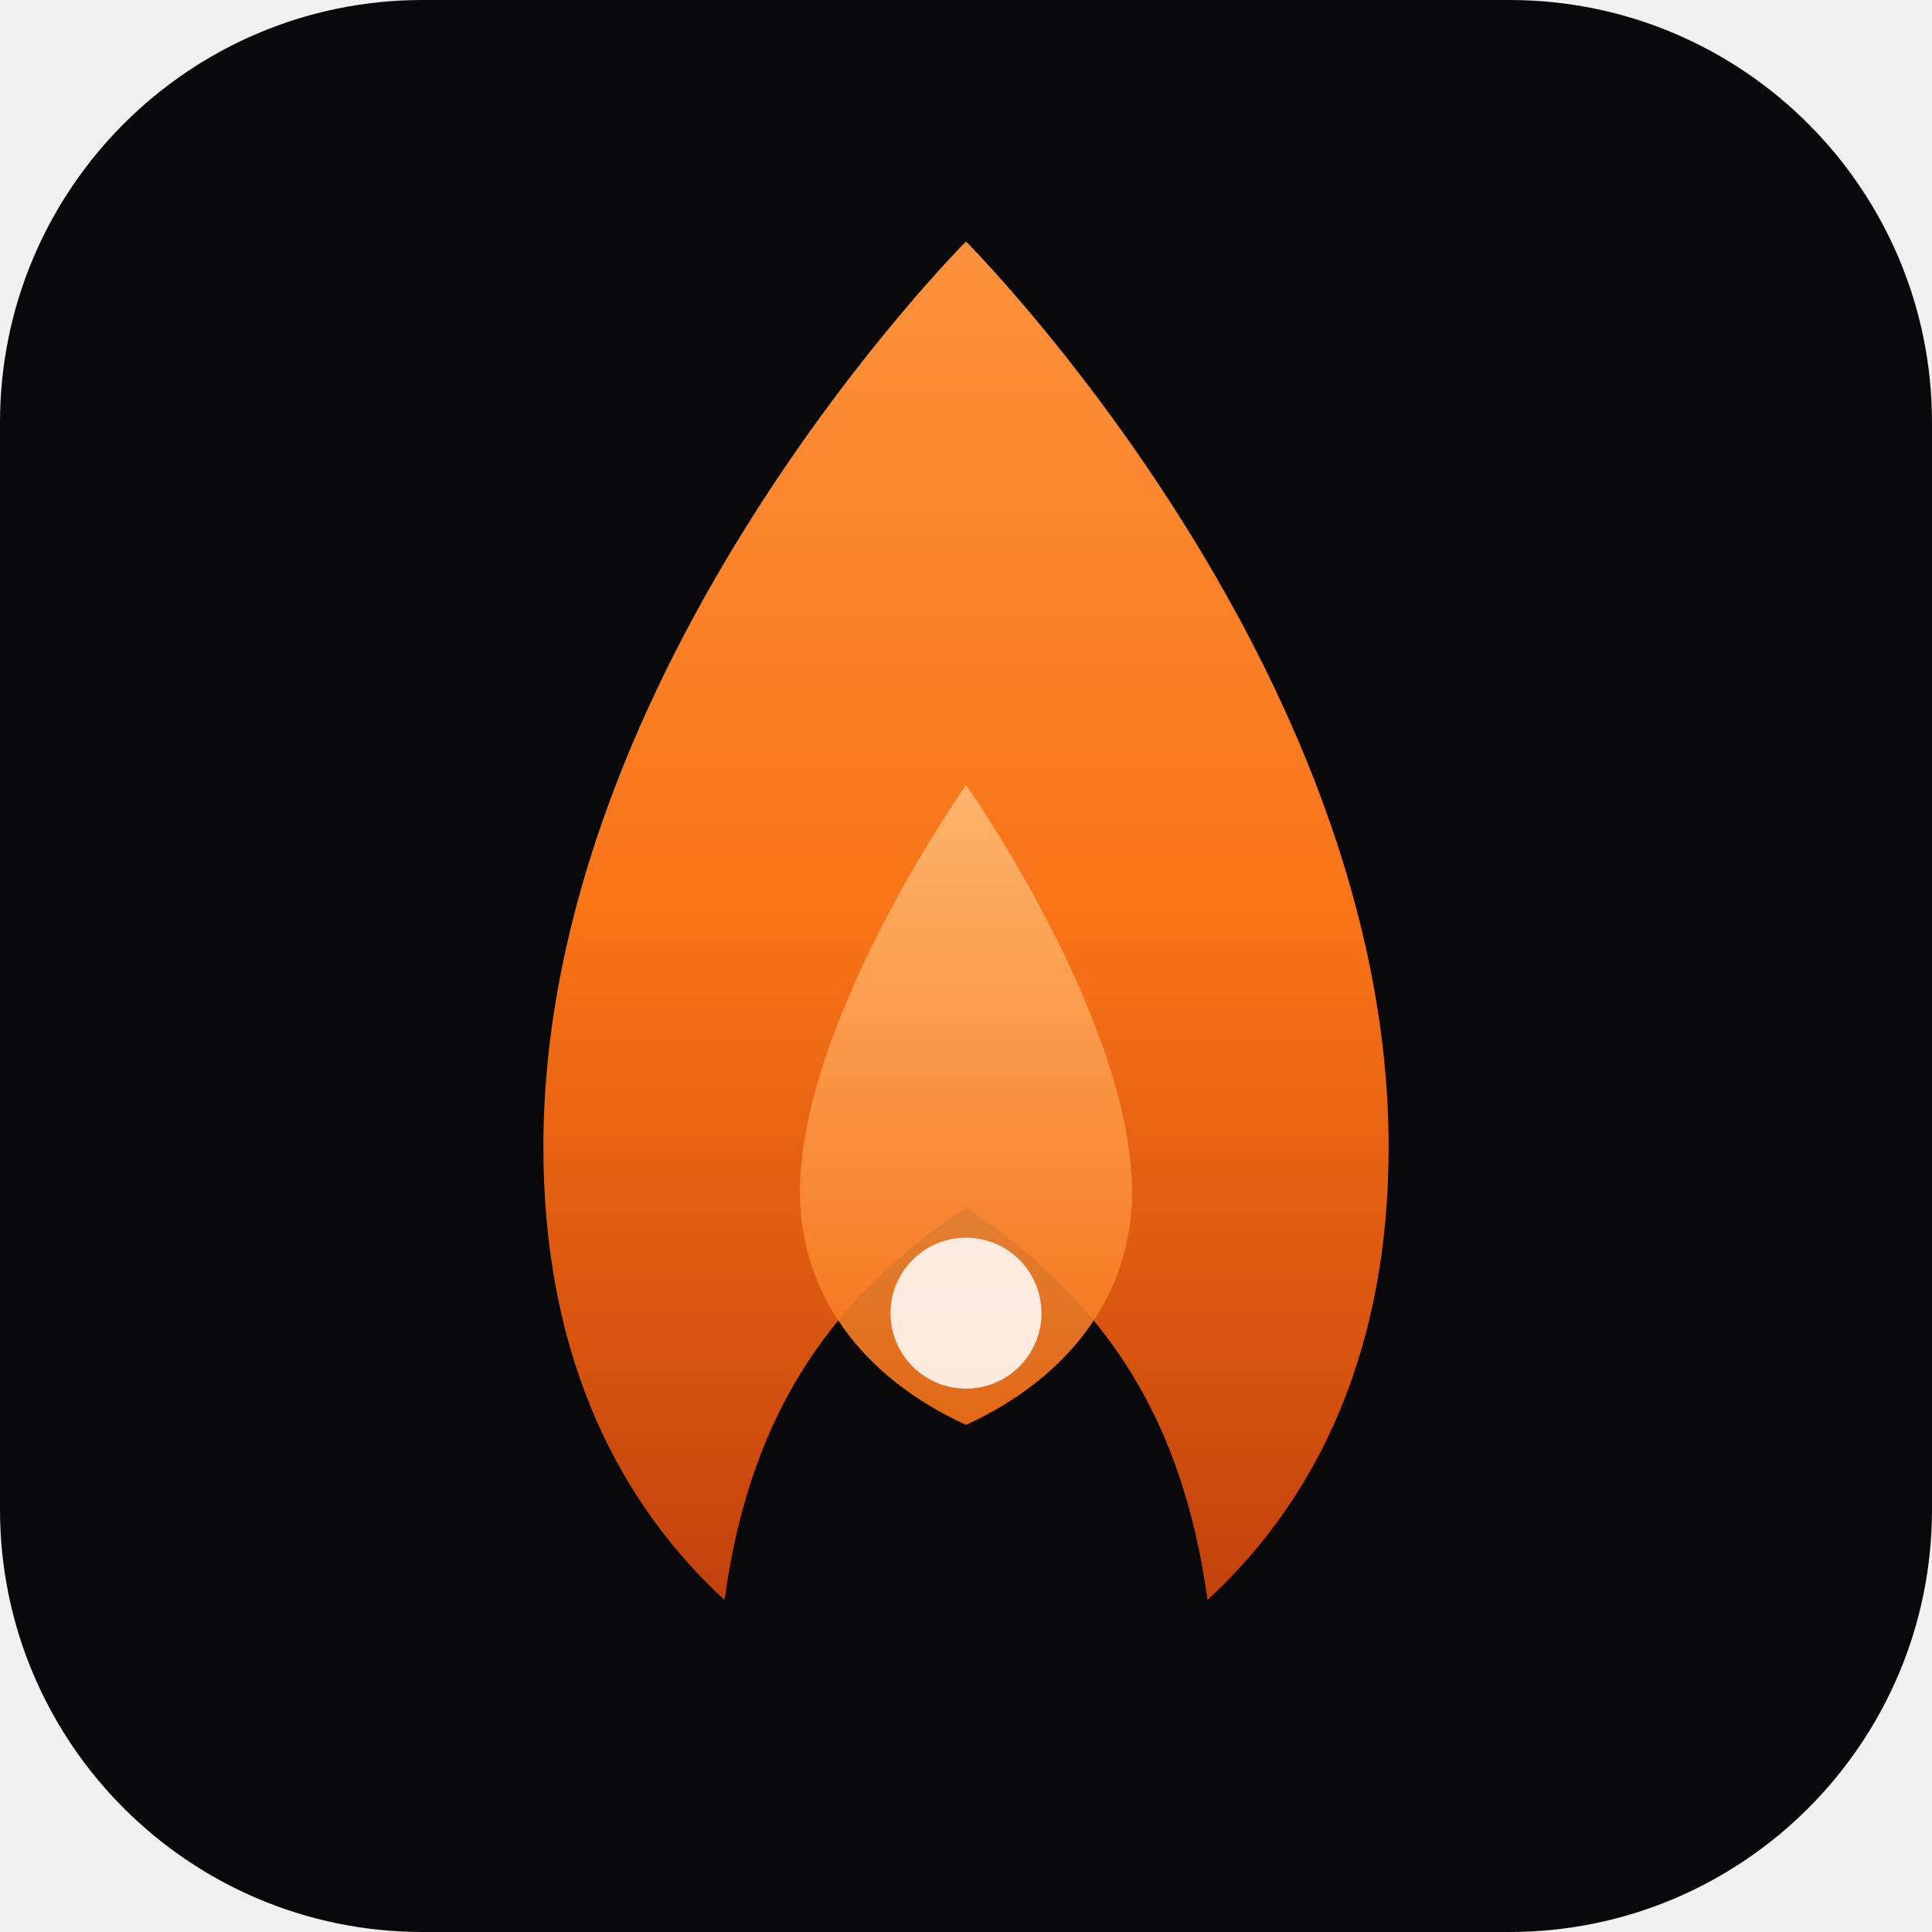
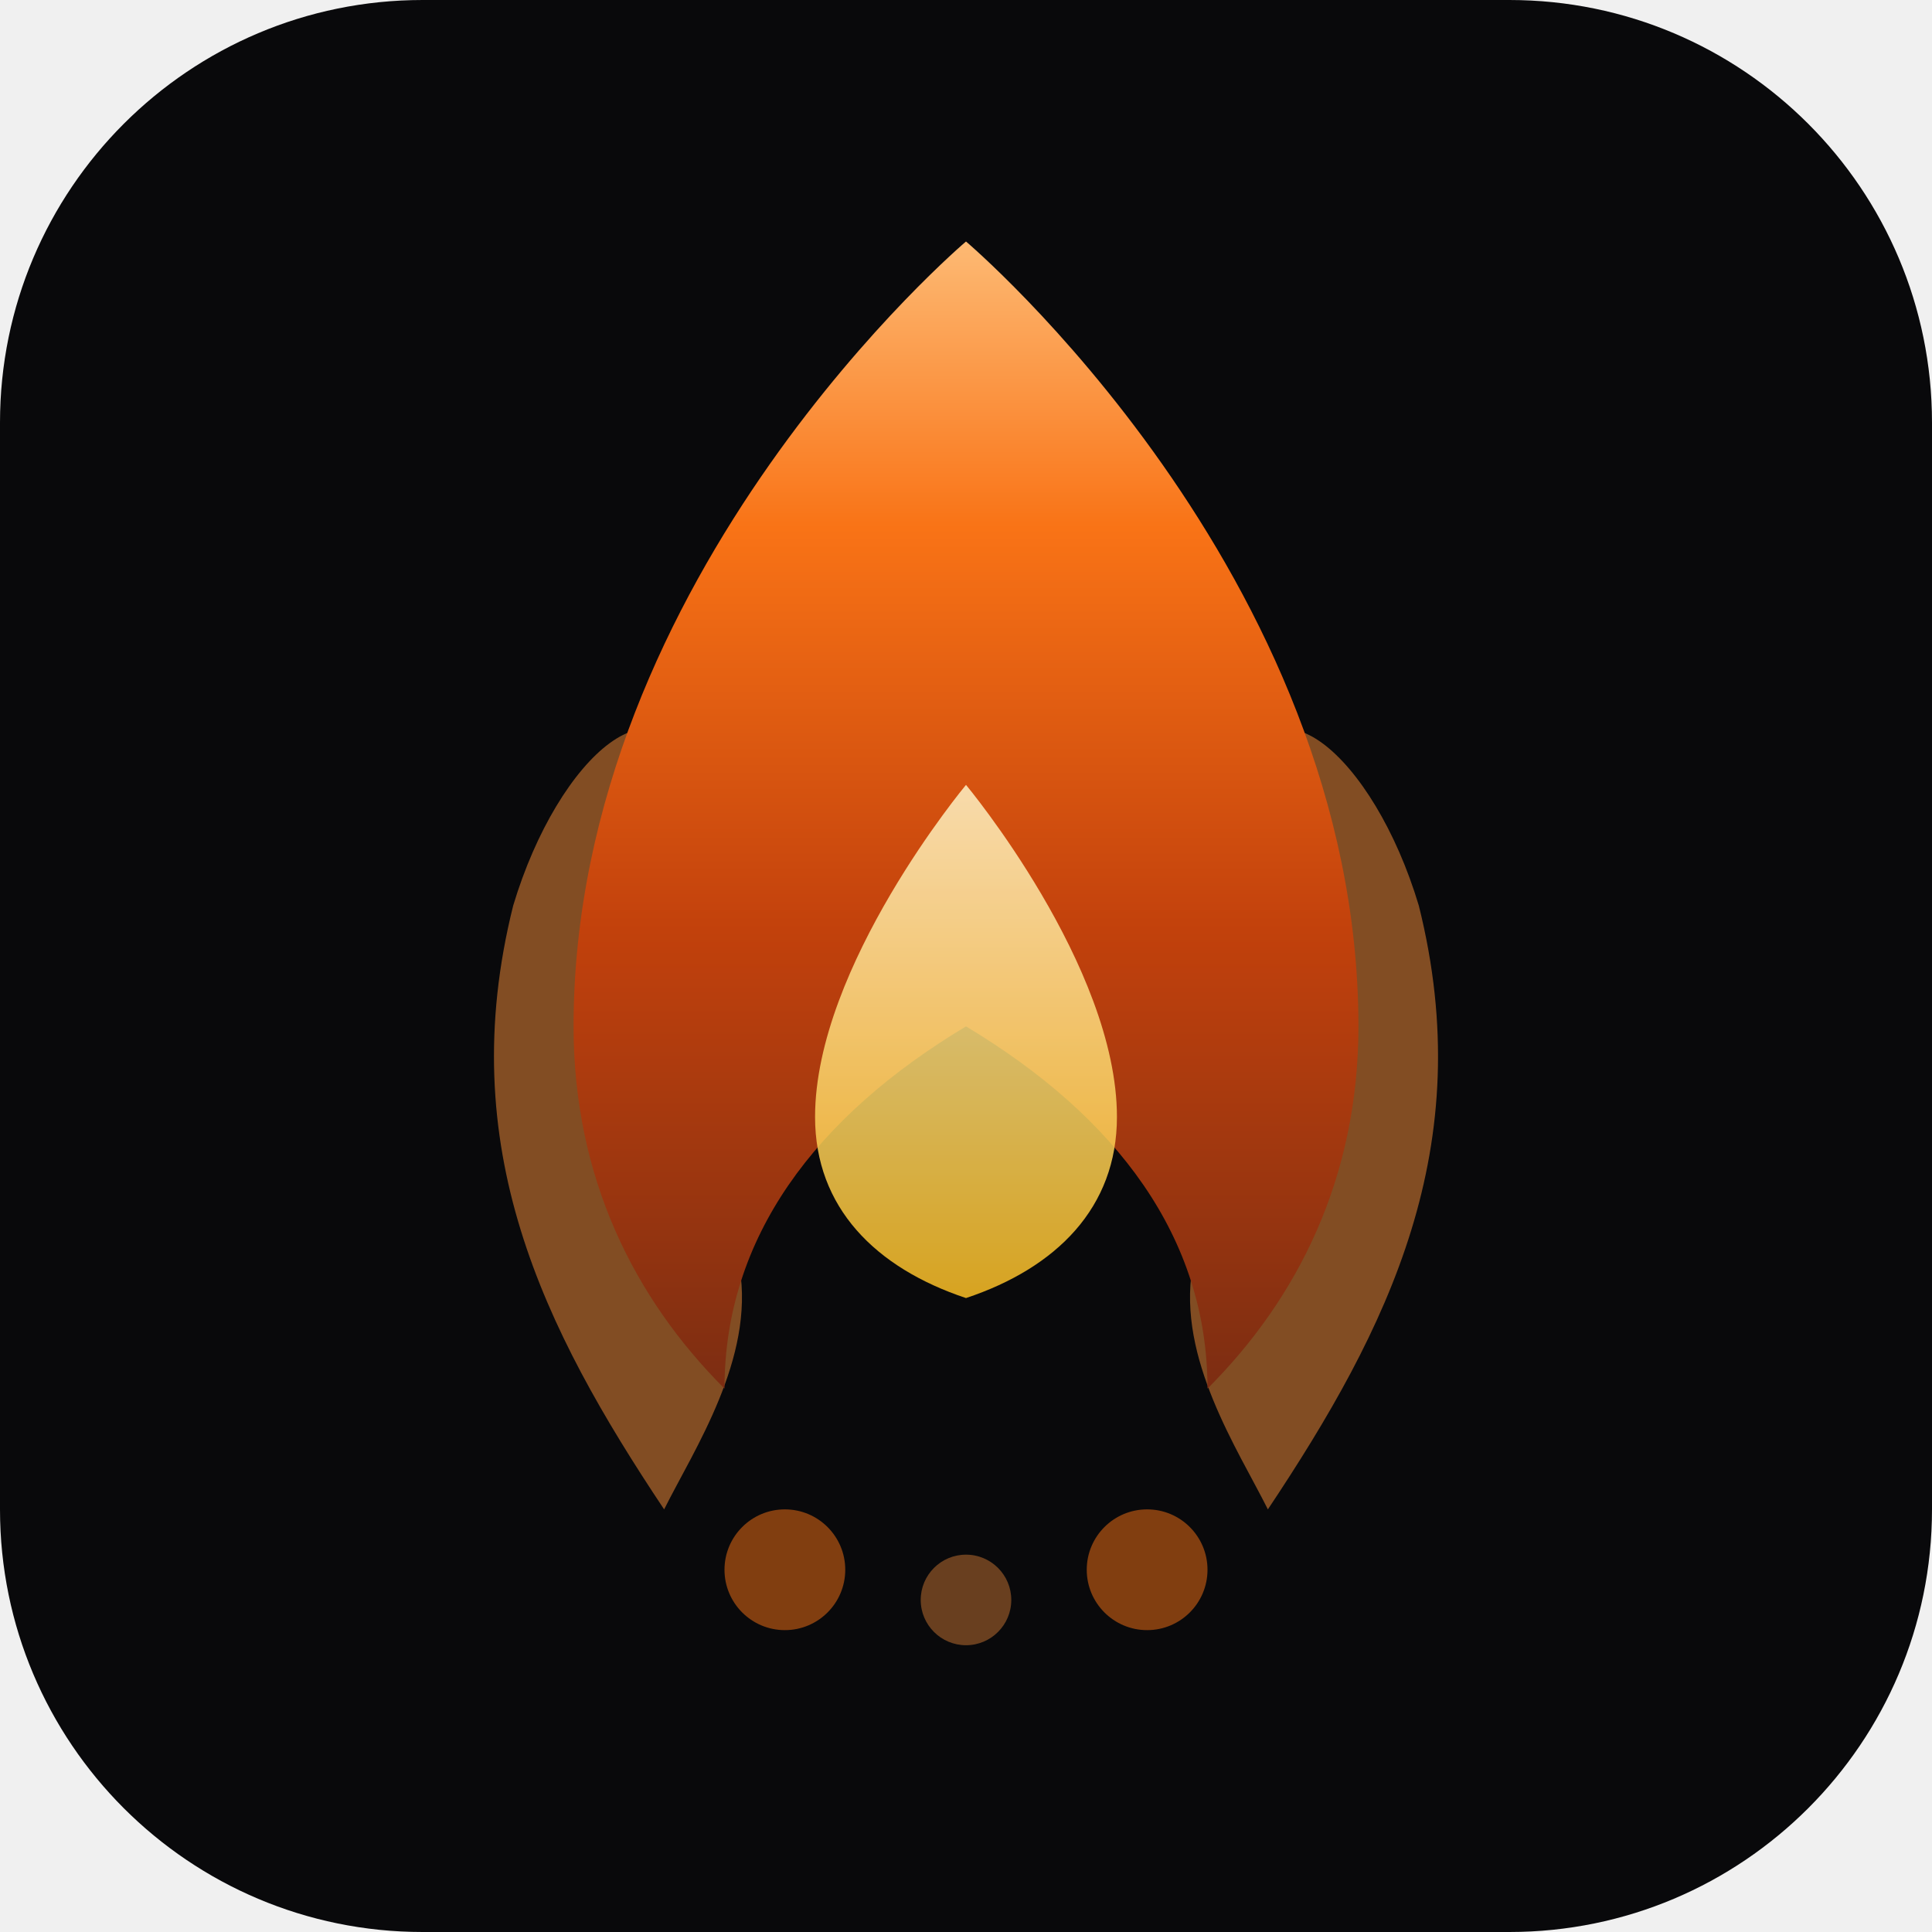
<svg xmlns="http://www.w3.org/2000/svg" viewBox="0 0 64 64" fill="none">
  <defs>
-     <linearGradient id="fg" x1="0.5" y1="1" x2="0.5" y2="0">
-       <stop offset="0%" stop-color="#c2410c" />
-       <stop offset="50%" stop-color="#f97316" />
-       <stop offset="100%" stop-color="#fb923c" />
+     <linearGradient id="fm" x1="0.5" y1="1" x2="0.5" y2="0">
+       <stop offset="0%" stop-color="#7c2d12" />
+       <stop offset="40%" stop-color="#c2410c" />
+       <stop offset="75%" stop-color="#f97316" />
+       <stop offset="100%" stop-color="#fdba74" />
    </linearGradient>
-     <linearGradient id="ig" x1="0.5" y1="1" x2="0.5" y2="0">
-       <stop offset="0%" stop-color="#f97316" />
-       <stop offset="100%" stop-color="#fdba74" />
+     <linearGradient id="fc" x1="0.5" y1="1" x2="0.5" y2="0">
+       <stop offset="0%" stop-color="#fbbf24" />
+       <stop offset="100%" stop-color="#fef3c7" />
    </linearGradient>
  </defs>
  <rect width="64" height="64" rx="14" fill="#09090b" />
-   <path d="M32 8     C32 8 18 22 18 38     C18 44.5 20.2 49.5 24 53     C24.8 47.2 27.2 43.2 32 40     C36.8 43.2 39.2 47.2 40 53     C43.8 49.5 46 44.5 46 38     C46 22 32 8 32 8Z" fill="url(#fg)" />
-   <path d="M32 26     C32 26 26.5 33.8 26.5 39.5     C26.5 42.8 28.5 45.6 32 47.2     C35.5 45.6 37.5 42.8 37.5 39.5     C37.5 33.8 32 26 32 26Z" fill="url(#ig)" opacity="0.9" />
-   <circle cx="32" cy="43.5" r="2.5" fill="#fff" opacity="0.85" />
+   <path d="M22 50 C18 44 15 38 17 30 C18.5 25 22 22 23 26 C24 30 23 37 24.5 42 C25 45 23 48 22 50Z" fill="#fb923c" opacity="0.5" />
+   <path d="M42 50 C46 44 49 38 47 30 C45.5 25 42 22 41 26 C40 30 41 37 39.5 42 C39 45 41 48 42 50Z" fill="#fb923c" opacity="0.5" />
+   <path d="M32 8 C32 8 19 19 19 34 C19 39 21 43 24 46 C24 41 27 37 32 34 C37 37 40 41 40 46 C43 43 45 39 45 34 C45 19 32 8 32 8Z" fill="url(#fm)" />
+   <path d="M32 26 C32 26 27 32 27 37 C27 40 29 42 32 43 C35 42 37 40 37 37 C37 32 32 26 32 26Z" fill="url(#fc)" opacity="0.85" />
+   <circle cx="26" cy="52" r="2" fill="#f97316" opacity="0.5" />
+   <circle cx="32" cy="53" r="1.5" fill="#fb923c" opacity="0.4" />
+   <circle cx="38" cy="52" r="2" fill="#f97316" opacity="0.5" />
</svg>
